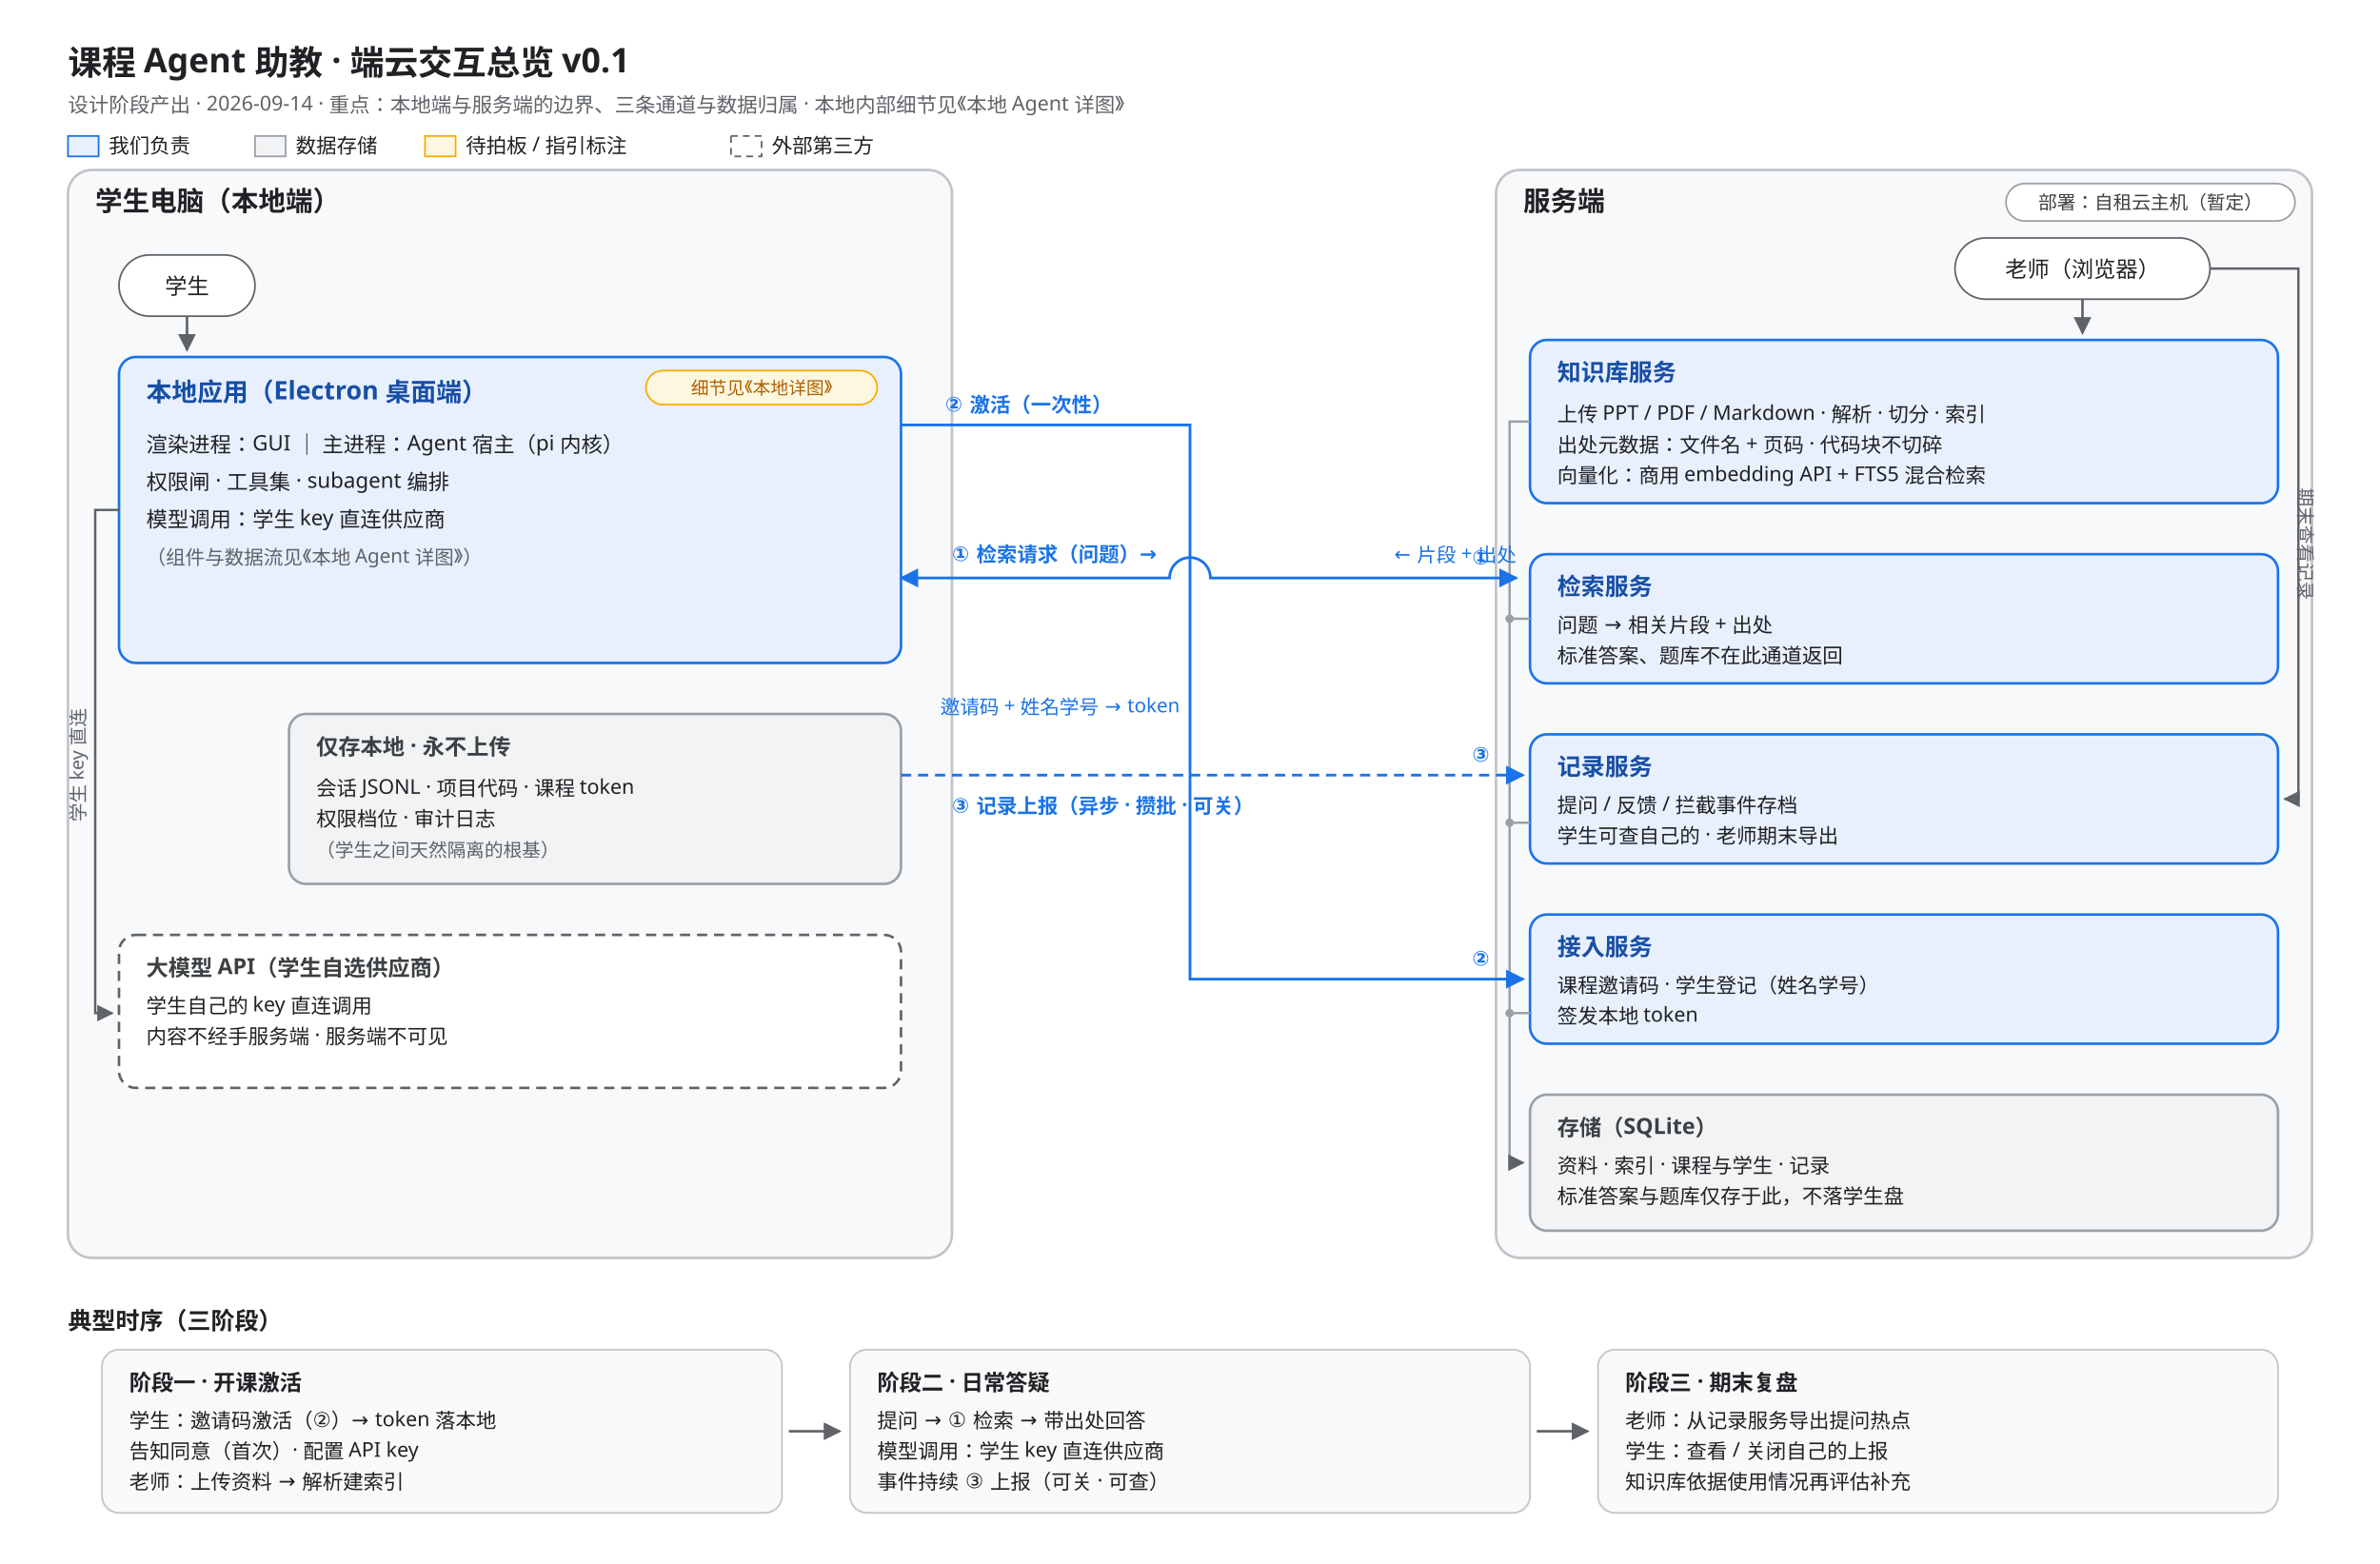
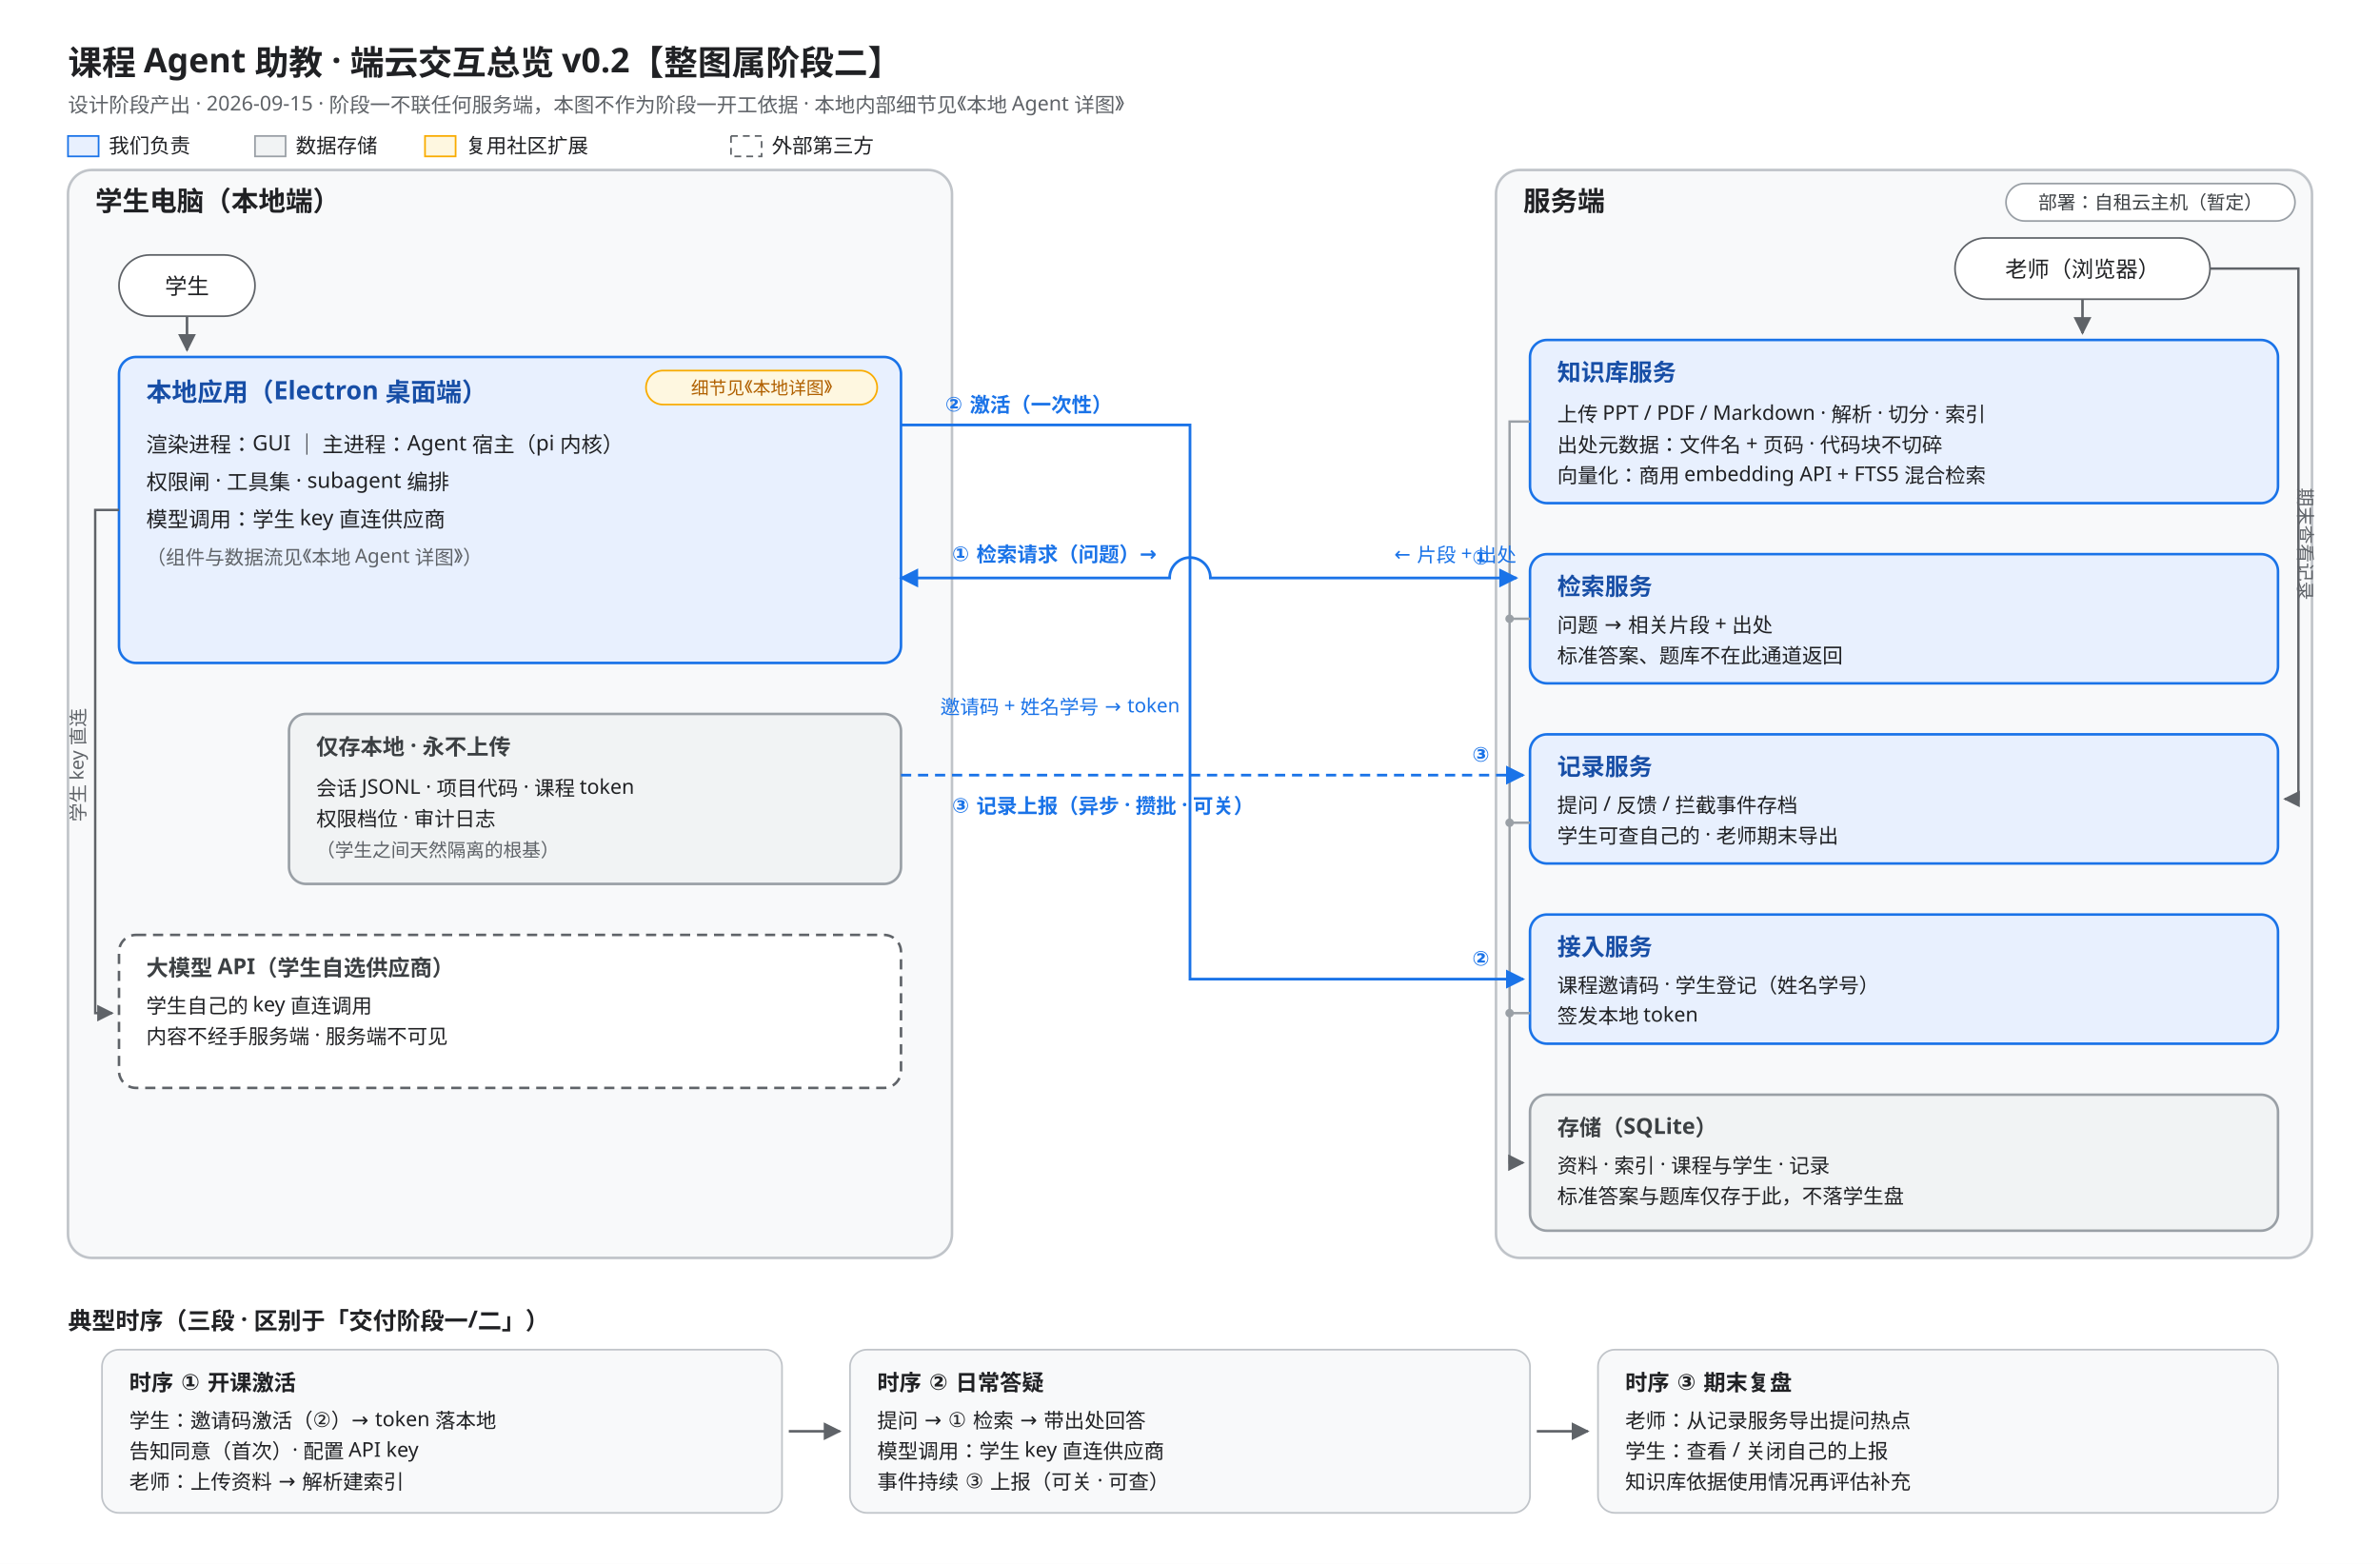
<svg xmlns="http://www.w3.org/2000/svg" width="1400" height="920" viewBox="0 0 1400 920" font-family="'Segoe UI','Microsoft YaHei',sans-serif">
  <defs>
    <marker id="arr" viewBox="0 0 10 10" refX="9" refY="5" markerWidth="7" markerHeight="7" orient="auto-start-reverse">
      <path d="M 0 0 L 10 5 L 0 10 z" fill="#5f6368" />
    </marker>
    <marker id="arrB" viewBox="0 0 10 10" refX="9" refY="5" markerWidth="7" markerHeight="7" orient="auto-start-reverse">
      <path d="M 0 0 L 10 5 L 0 10 z" fill="#1a73e8" />
    </marker>
  </defs>
  <rect x="0" y="0" width="1400" height="920" fill="#ffffff" />
-   <text x="40" y="44" font-size="20" font-weight="bold" fill="#202124">课程 Agent 助教 · 端云交互总览 v0.1</text>
-   <text x="40" y="66" font-size="12" fill="#5f6368">设计阶段产出 · 2026-09-14 · 重点：本地端与服务端的边界、三条通道与数据归属 · 本地内部细节见《本地 Agent 详图》</text>
+   <text x="40" y="44" font-size="20" font-weight="bold" fill="#202124">课程 Agent 助教 · 端云交互总览 v0.2【整图属阶段二】</text>
+   <text x="40" y="66" font-size="12" fill="#5f6368">设计阶段产出 · 2026-09-15 · 阶段一不联任何服务端，本图不作为阶段一开工依据 · 本地内部细节见《本地 Agent 详图》</text>
  <rect x="40" y="80" width="18" height="12" fill="#e8f0fe" stroke="#1a73e8" />
  <text x="64" y="90" font-size="12" fill="#202124">我们负责</text>
  <rect x="150" y="80" width="18" height="12" fill="#f1f3f4" stroke="#9aa0a6" />
  <text x="174" y="90" font-size="12" fill="#202124">数据存储</text>
  <rect x="250" y="80" width="18" height="12" fill="#fef7e0" stroke="#f9ab00" />
-   <text x="274" y="90" font-size="12" fill="#202124">待拍板 / 指引标注</text>
+   <text x="274" y="90" font-size="12" fill="#202124">复用社区扩展</text>
  <rect x="430" y="80" width="18" height="12" fill="#ffffff" stroke="#5f6368" stroke-dasharray="4 3" />
  <text x="454" y="90" font-size="12" fill="#202124">外部第三方</text>
  <rect x="40" y="100" width="520" height="640" rx="14" fill="#f8f9fa" stroke="#c0c4c9" stroke-width="1.5" />
  <text x="56" y="124" font-size="16" font-weight="bold" fill="#202124">学生电脑（本地端）</text>
  <rect x="70" y="150" width="80" height="36" rx="18" fill="#ffffff" stroke="#5f6368" />
  <text x="110" y="173" font-size="13" text-anchor="middle" fill="#202124">学生</text>
  <line x1="110" y1="186" x2="110" y2="206" stroke="#5f6368" stroke-width="1.5" marker-end="url(#arr)" />
  <rect x="70" y="210" width="460" height="180" rx="10" fill="#e8f0fe" stroke="#1a73e8" stroke-width="1.5" />
  <text x="86" y="236" font-size="15" font-weight="bold" fill="#174ea6">本地应用（Electron 桌面端）</text>
  <rect x="380" y="218" width="136" height="20" rx="10" fill="#fef7e0" stroke="#f9ab00" />
  <text x="448" y="232" font-size="10.5" text-anchor="middle" fill="#b06000">细节见《本地详图》</text>
  <text x="86" y="266" font-size="12.5" fill="#202124">渲染进程：GUI ｜ 主进程：Agent 宿主（pi 内核）</text>
  <text x="86" y="288" font-size="12.5" fill="#202124">权限闸 · 工具集 · subagent 编排</text>
  <text x="86" y="310" font-size="12.5" fill="#202124">模型调用：学生 key 直连供应商</text>
  <text x="86" y="332" font-size="11.5" fill="#5f6368">（组件与数据流见《本地 Agent 详图》）</text>
  <rect x="170" y="420" width="360" height="100" rx="10" fill="#f1f3f4" stroke="#9aa0a6" stroke-width="1.5" />
  <text x="186" y="444" font-size="13" font-weight="bold" fill="#3c4043">仅存本地 · 永不上传</text>
  <text x="186" y="468" font-size="12" fill="#202124">会话 JSONL · 项目代码 · 课程 token</text>
  <text x="186" y="486" font-size="12" fill="#202124">权限档位 · 审计日志</text>
  <text x="186" y="504" font-size="11" fill="#5f6368">（学生之间天然隔离的根基）</text>
  <rect x="70" y="550" width="460" height="90" rx="10" fill="#ffffff" stroke="#5f6368" stroke-width="1.5" stroke-dasharray="6 4" />
  <text x="86" y="574" font-size="13" font-weight="bold" fill="#3c4043">大模型 API（学生自选供应商）</text>
  <text x="86" y="596" font-size="12" fill="#202124">学生自己的 key 直连调用</text>
  <text x="86" y="614" font-size="12" fill="#202124">内容不经手服务端 · 服务端不可见</text>
  <path d="M 70 300 L 56 300 L 56 596 L 66 596" fill="none" stroke="#5f6368" stroke-width="1.4" marker-end="url(#arr)" />
  <text x="50" y="450" font-size="11" fill="#5f6368" transform="rotate(-90 50 450)" text-anchor="middle">学生 key 直连</text>
  <rect x="880" y="100" width="480" height="640" rx="14" fill="#f8f9fa" stroke="#c0c4c9" stroke-width="1.5" />
  <text x="896" y="124" font-size="16" font-weight="bold" fill="#202124">服务端</text>
  <rect x="1180" y="108" width="170" height="22" rx="11" fill="#ffffff" stroke="#9aa0a6" />
  <text x="1265" y="123" font-size="11" text-anchor="middle" fill="#3c4043">部署：自租云主机（暂定）</text>
  <rect x="1150" y="140" width="150" height="36" rx="18" fill="#ffffff" stroke="#5f6368" />
  <text x="1225" y="163" font-size="13" text-anchor="middle" fill="#202124">老师（浏览器）</text>
  <line x1="1225" y1="176" x2="1225" y2="196" stroke="#5f6368" stroke-width="1.5" marker-end="url(#arr)" />
  <path d="M 1300 158 L 1352 158 L 1352 470 L 1344 470" fill="none" stroke="#5f6368" stroke-width="1.4" marker-end="url(#arr)" />
  <text x="1352" y="320" font-size="11" fill="#5f6368" transform="rotate(90 1352 320)" text-anchor="middle">期末查看记录</text>
  <rect x="900" y="200" width="440" height="96" rx="10" fill="#e8f0fe" stroke="#1a73e8" stroke-width="1.5" />
  <text x="916" y="224" font-size="14" font-weight="bold" fill="#174ea6">知识库服务</text>
  <text x="916" y="248" font-size="12" fill="#202124">上传 PPT / PDF / Markdown · 解析 · 切分 · 索引</text>
  <text x="916" y="266" font-size="12" fill="#202124">出处元数据：文件名 + 页码 · 代码块不切碎</text>
  <text x="916" y="284" font-size="12" fill="#202124">向量化：商用 embedding API + FTS5 混合检索</text>
  <rect x="900" y="326" width="440" height="76" rx="10" fill="#e8f0fe" stroke="#1a73e8" stroke-width="1.5" />
  <text x="916" y="350" font-size="14" font-weight="bold" fill="#174ea6">检索服务</text>
  <text x="916" y="372" font-size="12" fill="#202124">问题 → 相关片段 + 出处</text>
  <text x="916" y="390" font-size="12" fill="#202124">标准答案、题库不在此通道返回</text>
  <rect x="900" y="432" width="440" height="76" rx="10" fill="#e8f0fe" stroke="#1a73e8" stroke-width="1.5" />
  <text x="916" y="456" font-size="14" font-weight="bold" fill="#174ea6">记录服务</text>
  <text x="916" y="478" font-size="12" fill="#202124">提问 / 反馈 / 拦截事件存档</text>
  <text x="916" y="496" font-size="12" fill="#202124">学生可查自己的 · 老师期末导出</text>
  <rect x="900" y="538" width="440" height="76" rx="10" fill="#e8f0fe" stroke="#1a73e8" stroke-width="1.5" />
  <text x="916" y="562" font-size="14" font-weight="bold" fill="#174ea6">接入服务</text>
  <text x="916" y="584" font-size="12" fill="#202124">课程邀请码 · 学生登记（姓名学号）</text>
  <text x="916" y="602" font-size="12" fill="#202124">签发本地 token</text>
  <rect x="900" y="644" width="440" height="80" rx="10" fill="#f1f3f4" stroke="#9aa0a6" stroke-width="1.5" />
  <text x="916" y="668" font-size="13" font-weight="bold" fill="#3c4043">存储（SQLite）</text>
  <text x="916" y="690" font-size="12" fill="#202124">资料 · 索引 · 课程与学生 · 记录</text>
  <text x="916" y="708" font-size="12" fill="#202124">标准答案与题库仅存于此，不落学生盘</text>
  <path d="M 900 248 L 888 248 L 888 684 L 896 684" fill="none" stroke="#9aa0a6" stroke-width="1.4" marker-end="url(#arr)" />
  <path d="M 900 364 L 888 364" fill="none" stroke="#9aa0a6" stroke-width="1.4" />
  <path d="M 900 484 L 888 484" fill="none" stroke="#9aa0a6" stroke-width="1.4" />
  <path d="M 900 596 L 888 596" fill="none" stroke="#9aa0a6" stroke-width="1.4" />
  <circle cx="888" cy="364" r="2.5" fill="#9aa0a6" />
  <circle cx="888" cy="484" r="2.5" fill="#9aa0a6" />
  <circle cx="888" cy="596" r="2.5" fill="#9aa0a6" />
  <path d="M 530 340 L 688 340 A 12 12 0 0 1 712 340 L 892 340" fill="none" stroke="#1a73e8" stroke-width="1.6" marker-start="url(#arrB)" marker-end="url(#arrB)" />
  <text x="560" y="330" font-size="12" font-weight="bold" fill="#1a73e8">① 检索请求（问题）→</text>
  <text x="892" y="330" font-size="11.5" fill="#1a73e8" text-anchor="end">← 片段 + 出处</text>
  <text x="866" y="332" font-size="12" font-weight="bold" fill="#1a73e8">①</text>
  <path d="M 530 250 L 700 250 L 700 576 L 896 576" fill="none" stroke="#1a73e8" stroke-width="1.6" marker-end="url(#arrB)" />
  <text x="556" y="242" font-size="12" font-weight="bold" fill="#1a73e8">② 激活（一次性）</text>
  <text x="694" y="420" font-size="11.5" fill="#1a73e8" text-anchor="end">邀请码 + 姓名学号 → token</text>
  <text x="866" y="568" font-size="12" font-weight="bold" fill="#1a73e8">②</text>
  <path d="M 530 456 L 896 456" fill="none" stroke="#1a73e8" stroke-width="1.6" stroke-dasharray="6 4" marker-end="url(#arrB)" />
  <text x="560" y="478" font-size="12" font-weight="bold" fill="#1a73e8">③ 记录上报（异步 · 攒批 · 可关）</text>
  <text x="866" y="448" font-size="12" font-weight="bold" fill="#1a73e8">③</text>
-   <text x="40" y="782" font-size="14" font-weight="bold" fill="#202124">典型时序（三阶段）</text>
+   <text x="40" y="782" font-size="14" font-weight="bold" fill="#202124">典型时序（三段 · 区别于「交付阶段一/二」）</text>
  <rect x="60" y="794" width="400" height="96" rx="10" fill="#f8f9fa" stroke="#c0c4c9" />
-   <text x="76" y="818" font-size="13" font-weight="bold" fill="#202124">阶段一 · 开课激活</text>
+   <text x="76" y="818" font-size="13" font-weight="bold" fill="#202124">时序 ① 开课激活</text>
  <text x="76" y="840" font-size="12" fill="#202124">学生：邀请码激活（②）→ token 落本地</text>
  <text x="76" y="858" font-size="12" fill="#202124">告知同意（首次）· 配置 API key</text>
  <text x="76" y="876" font-size="12" fill="#202124">老师：上传资料 → 解析建索引</text>
  <line x1="464" y1="842" x2="494" y2="842" stroke="#5f6368" stroke-width="1.5" marker-end="url(#arr)" />
  <rect x="500" y="794" width="400" height="96" rx="10" fill="#f8f9fa" stroke="#c0c4c9" />
-   <text x="516" y="818" font-size="13" font-weight="bold" fill="#202124">阶段二 · 日常答疑</text>
+   <text x="516" y="818" font-size="13" font-weight="bold" fill="#202124">时序 ② 日常答疑</text>
  <text x="516" y="840" font-size="12" fill="#202124">提问 → ① 检索 → 带出处回答</text>
  <text x="516" y="858" font-size="12" fill="#202124">模型调用：学生 key 直连供应商</text>
  <text x="516" y="876" font-size="12" fill="#202124">事件持续 ③ 上报（可关 · 可查）</text>
  <line x1="904" y1="842" x2="934" y2="842" stroke="#5f6368" stroke-width="1.5" marker-end="url(#arr)" />
  <rect x="940" y="794" width="400" height="96" rx="10" fill="#f8f9fa" stroke="#c0c4c9" />
-   <text x="956" y="818" font-size="13" font-weight="bold" fill="#202124">阶段三 · 期末复盘</text>
+   <text x="956" y="818" font-size="13" font-weight="bold" fill="#202124">时序 ③ 期末复盘</text>
  <text x="956" y="840" font-size="12" fill="#202124">老师：从记录服务导出提问热点</text>
  <text x="956" y="858" font-size="12" fill="#202124">学生：查看 / 关闭自己的上报</text>
  <text x="956" y="876" font-size="12" fill="#202124">知识库依据使用情况再评估补充</text>
</svg>
